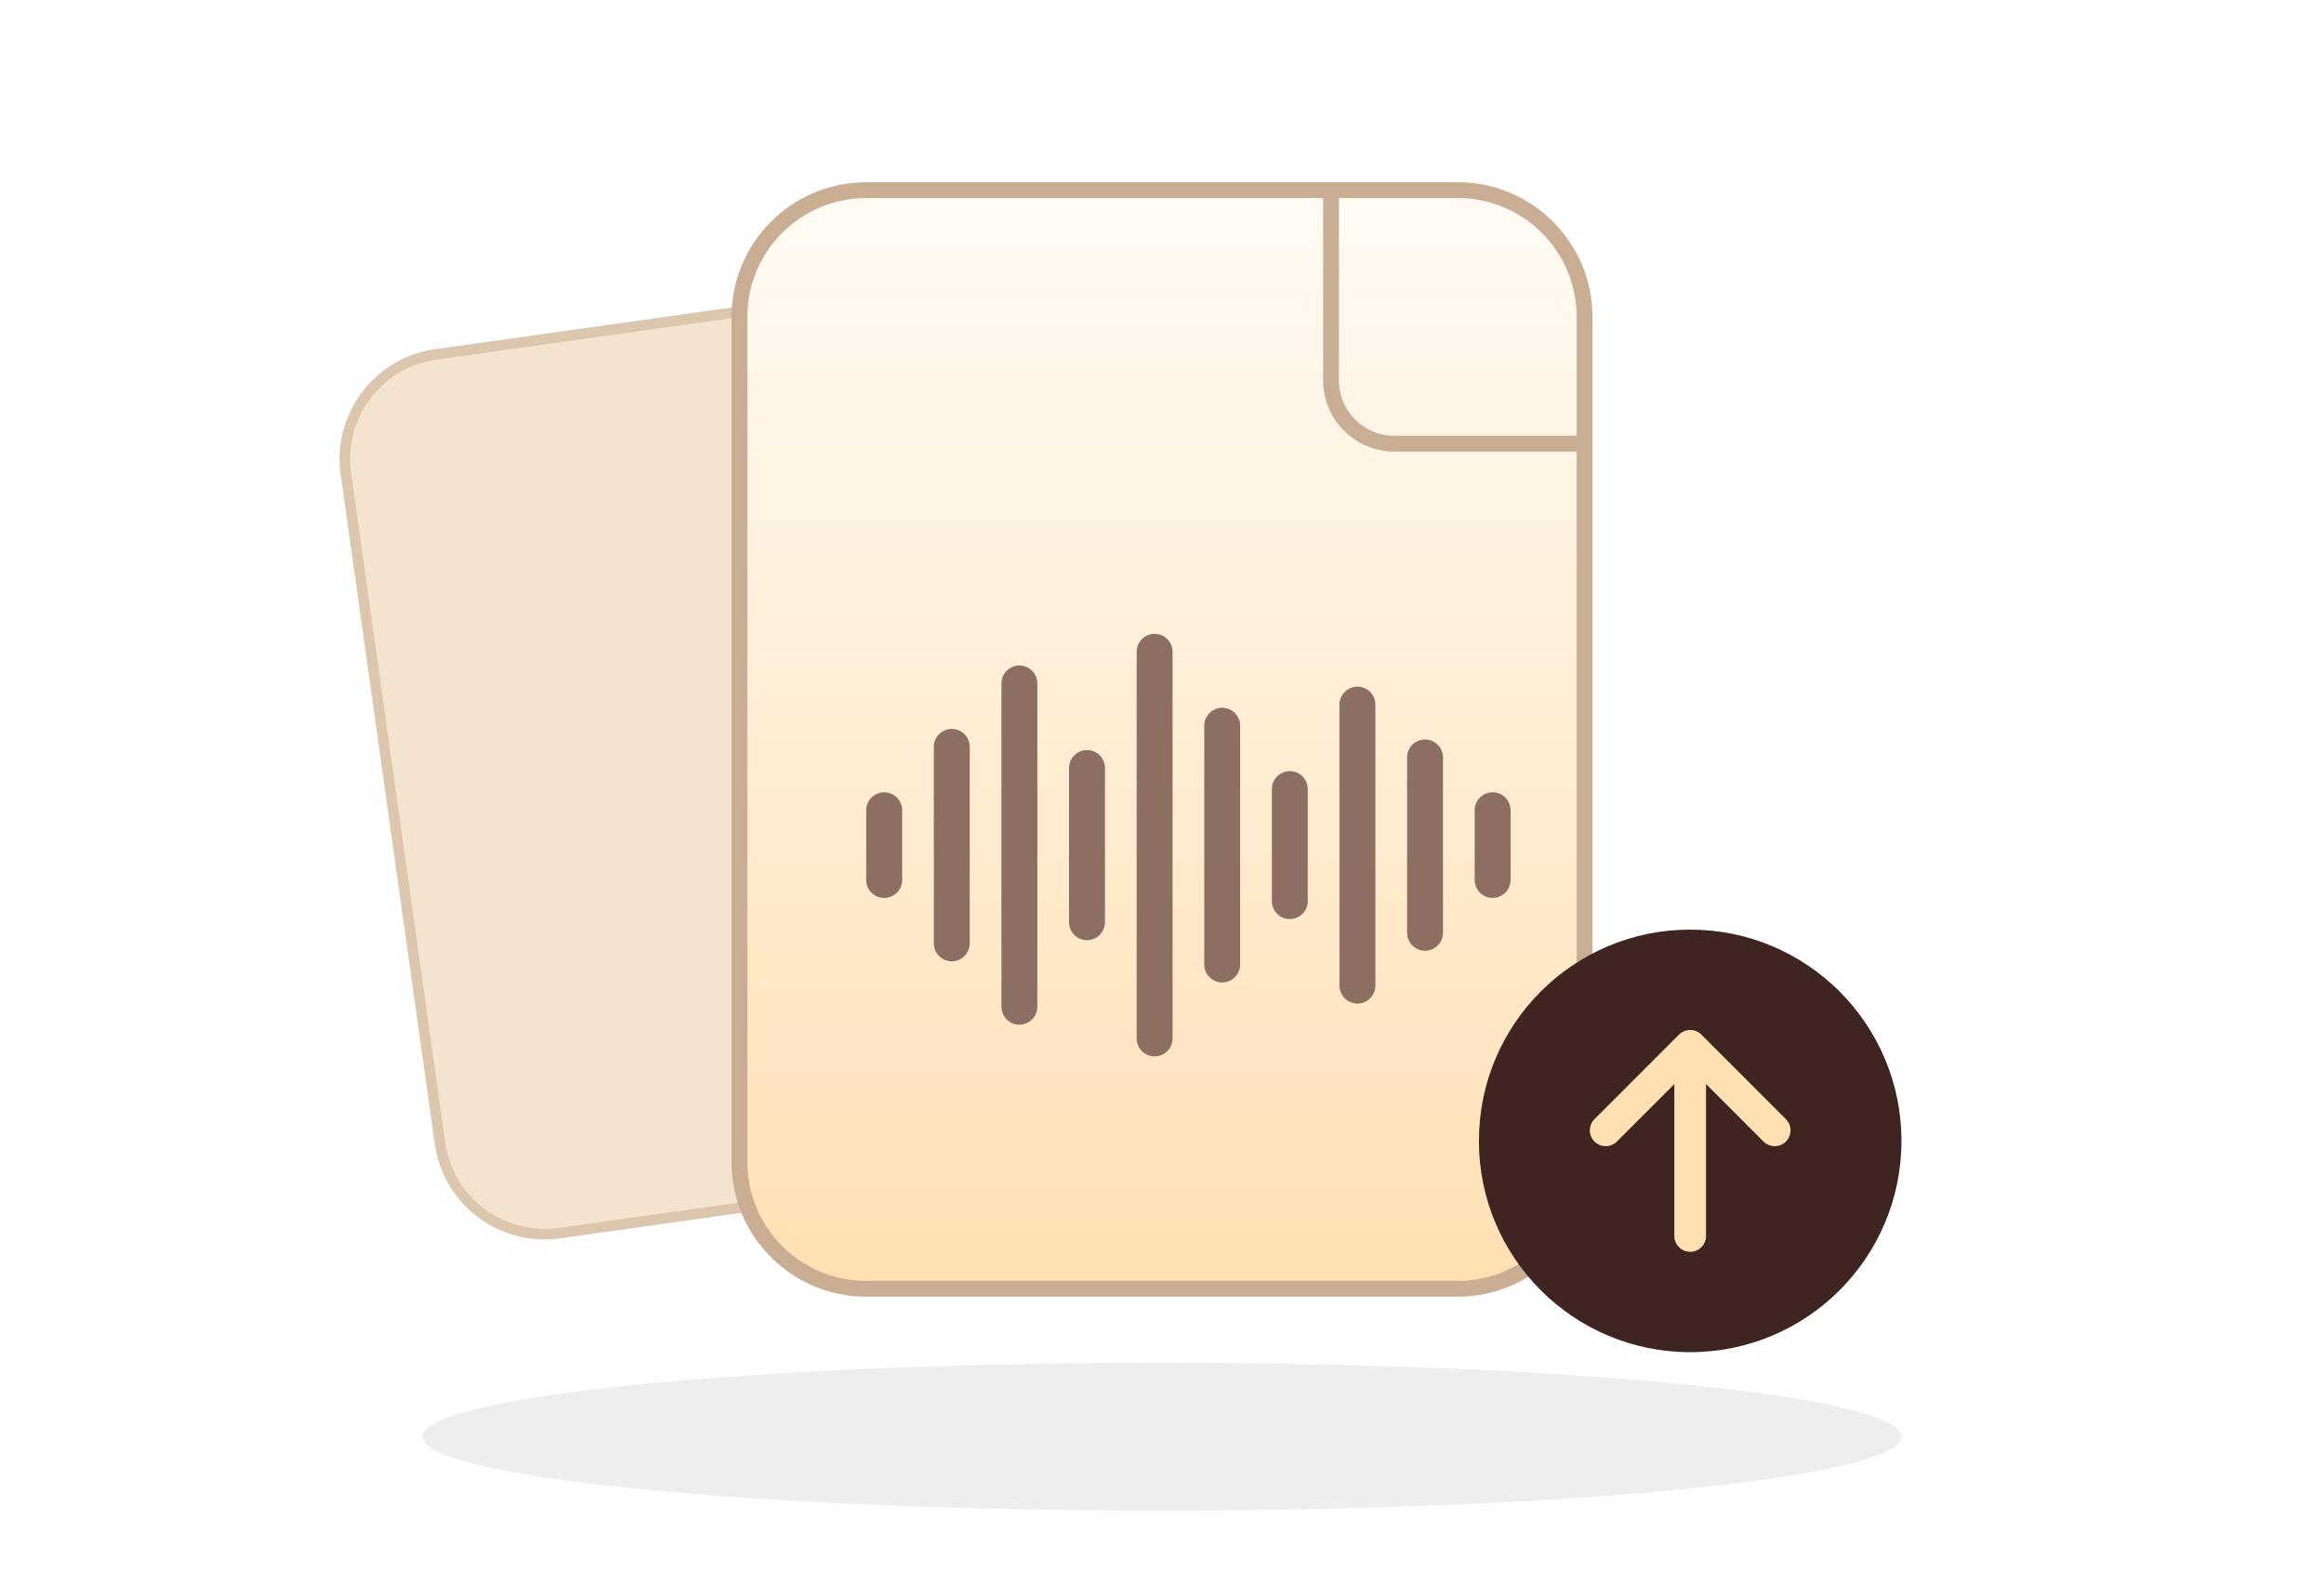
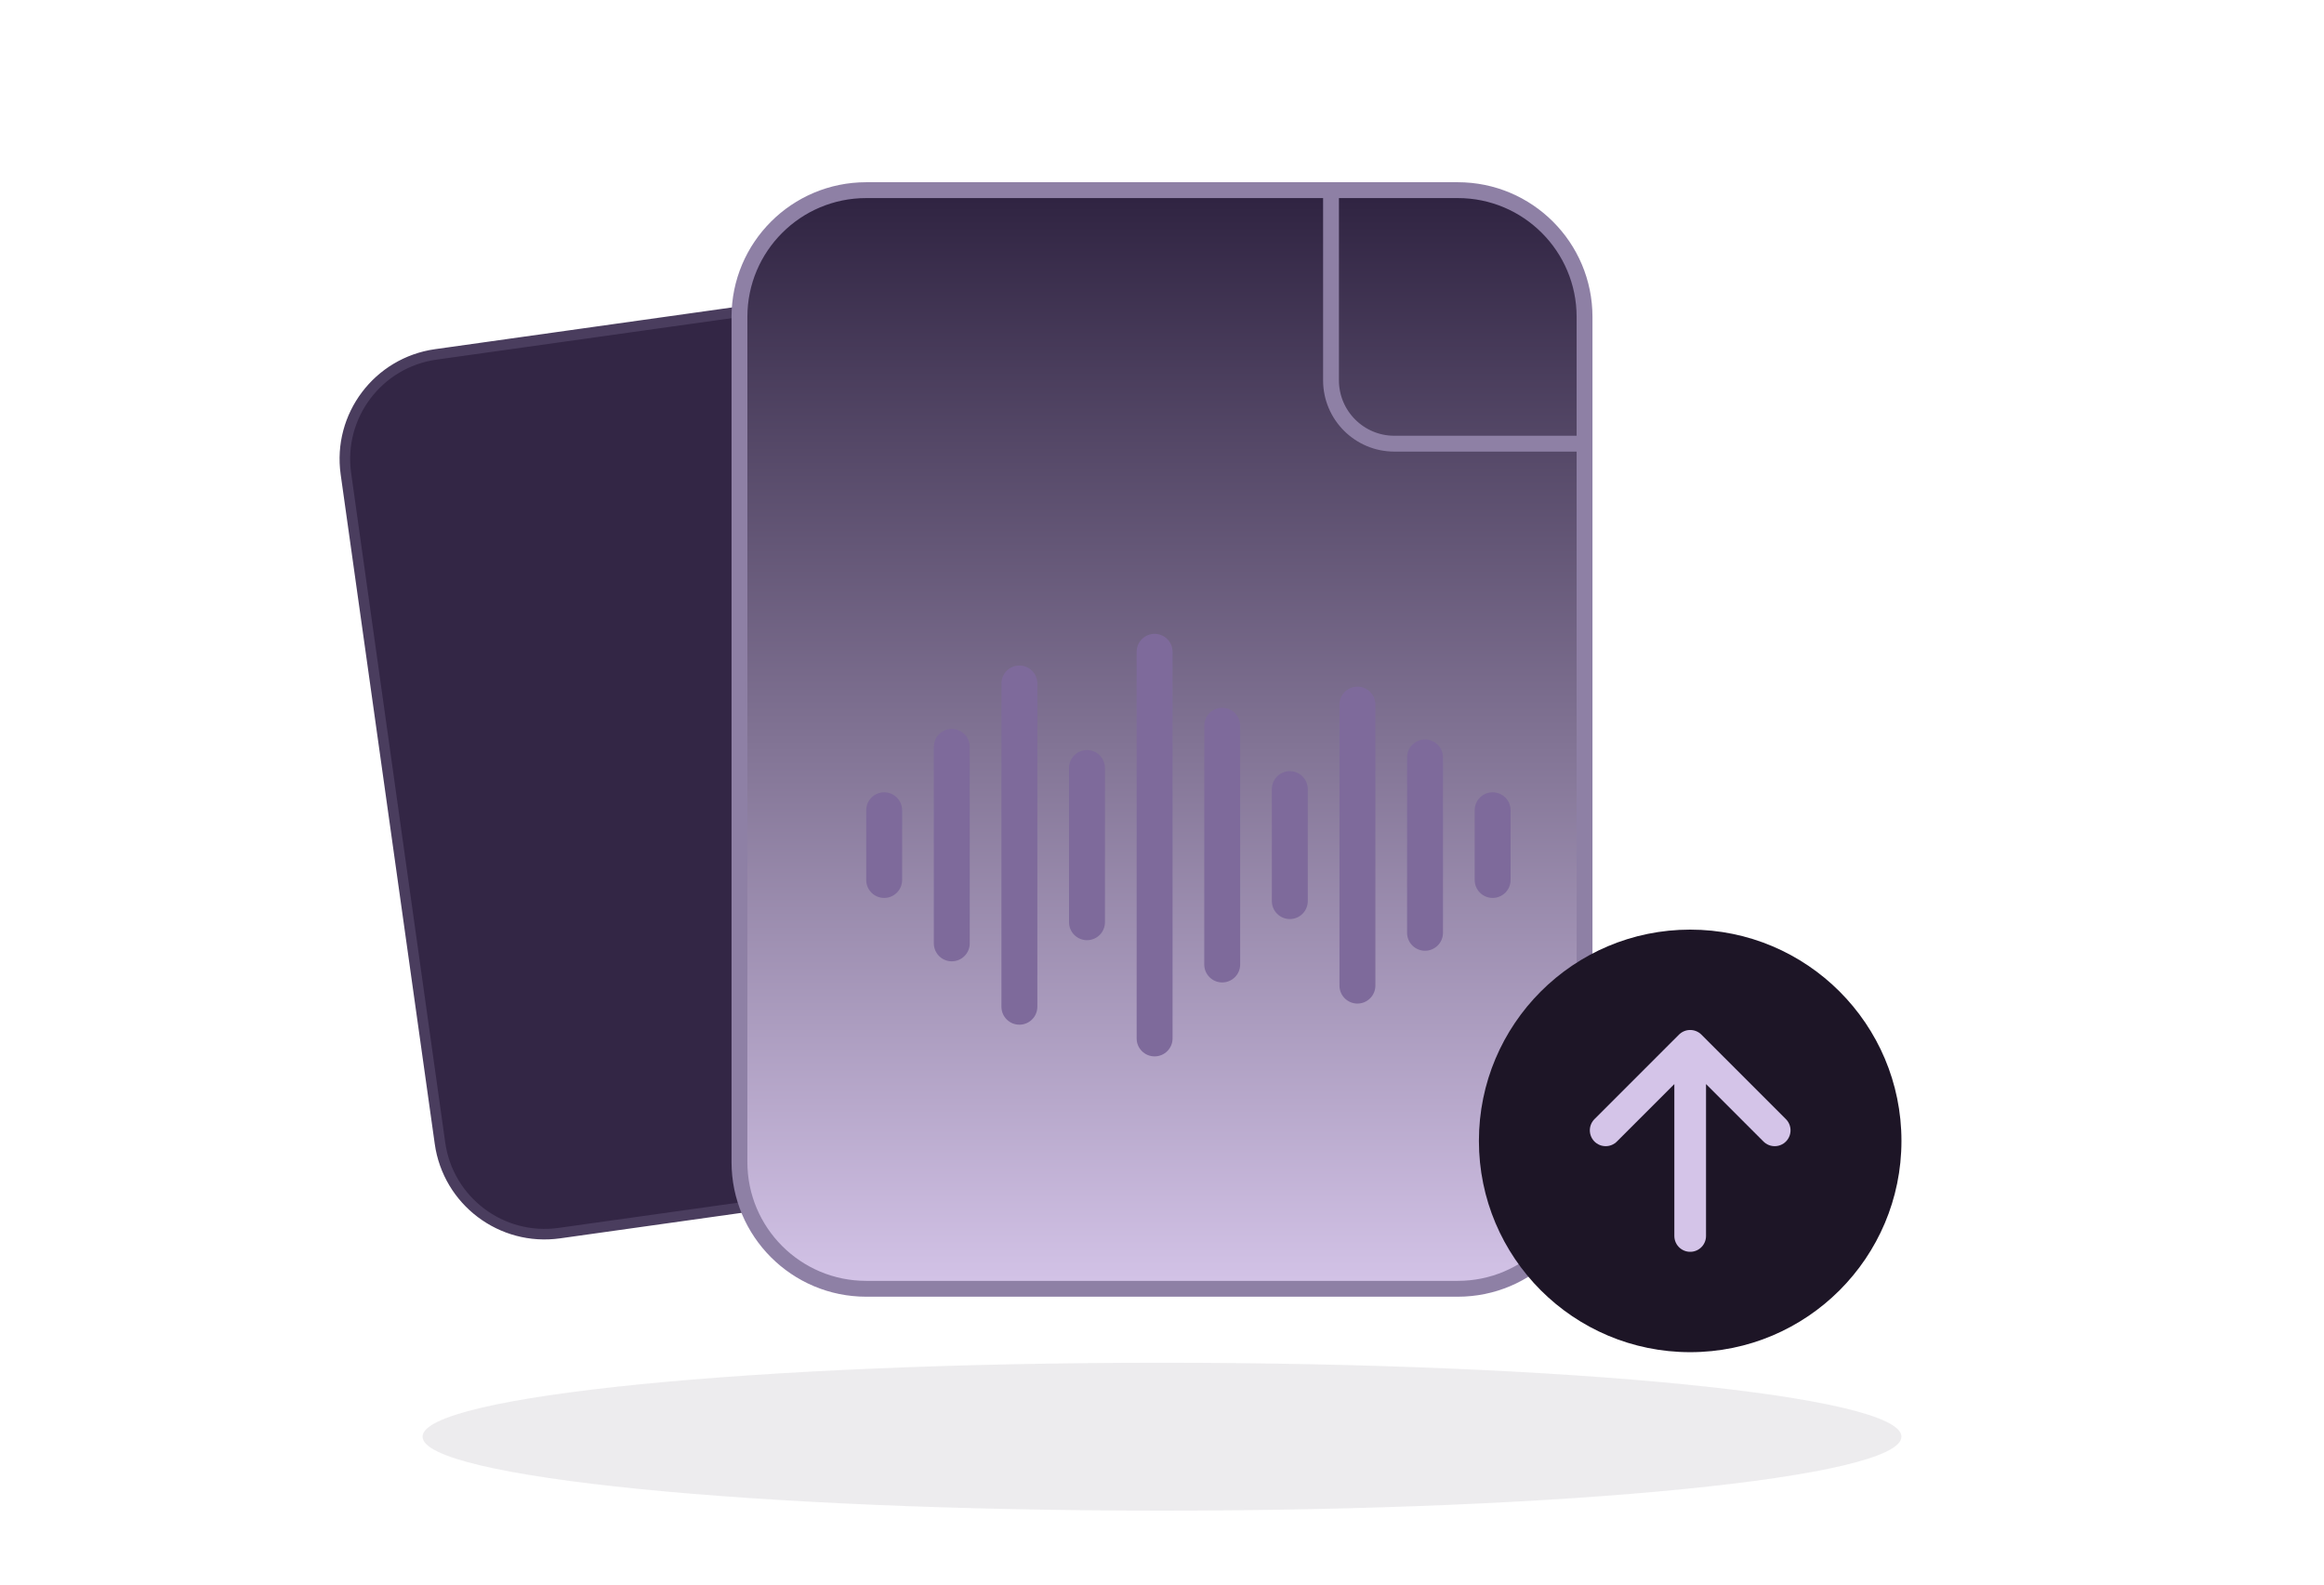
<svg xmlns="http://www.w3.org/2000/svg" viewBox="0 0 220 150" fill="none">
  <defs>
    <linearGradient id="fd" x1="0" x2="0" y1="0" y2="1">
-       <stop offset="0" stop-color="#FFFBF5" />
-       <stop offset="1" stop-color="#FFE0B2" />
+       <stop offset="0" stop-color="#2E2240" />
+       <stop offset="1" stop-color="#D4C4E8" />
    </linearGradient>
  </defs>
-   <ellipse cx="110" cy="136" rx="70" ry="7" fill="#3E2522" fill-opacity=".08" />
+   <ellipse cx="110" cy="136" rx="70" ry="7" fill="#1D1526" fill-opacity=".08" />
  <g transform="rotate(-8 70 80)">
-     <rect x="38" y="30" width="64" height="84" rx="10" fill="#F4E4CF" stroke="#DCC6AE" />
+     <rect x="38" y="30" width="64" height="84" rx="10" fill="#332645" stroke="#4A3D5E" />
  </g>
-   <rect x="70" y="18" width="80" height="104" rx="12" fill="url(#fd)" stroke="#C9AE93" stroke-width="1.5" />
-   <path d="M126 18v18a6 6 0 0 0 6 6h18" stroke="#C9AE93" stroke-width="1.5" />
-   <rect x="82.0" y="75.0" width="3.4" height="10" rx="1.7" fill="#8C6E63" />
-   <rect x="88.4" y="69.0" width="3.4" height="22" rx="1.7" fill="#8C6E63" />
-   <rect x="94.8" y="63.0" width="3.4" height="34" rx="1.7" fill="#8C6E63" />
-   <rect x="101.2" y="71.0" width="3.4" height="18" rx="1.7" fill="#8C6E63" />
-   <rect x="107.6" y="60.0" width="3.4" height="40" rx="1.7" fill="#8C6E63" />
-   <rect x="114.0" y="67.0" width="3.4" height="26" rx="1.7" fill="#8C6E63" />
-   <rect x="120.4" y="73.0" width="3.4" height="14" rx="1.7" fill="#8C6E63" />
-   <rect x="126.8" y="65.0" width="3.4" height="30" rx="1.7" fill="#8C6E63" />
-   <rect x="133.2" y="70.0" width="3.4" height="20" rx="1.7" fill="#8C6E63" />
-   <rect x="139.6" y="75.0" width="3.4" height="10" rx="1.7" fill="#8C6E63" />
-   <circle cx="160" cy="108" r="20" fill="#3E2522" />
-   <path d="M160 117v-17M152 107l8-8 8 8" stroke="#FFE0B2" stroke-width="3" stroke-linecap="round" stroke-linejoin="round" />
+   <rect x="70" y="18" width="80" height="104" rx="12" fill="url(#fd)" stroke="#8E80A5" stroke-width="1.5" />
+   <path d="M126 18v18a6 6 0 0 0 6 6h18" stroke="#8E80A5" stroke-width="1.5" />
+   <rect x="82.0" y="75.0" width="3.4" height="10" rx="1.7" fill="#7E6A9B" />
+   <rect x="88.4" y="69.0" width="3.4" height="22" rx="1.7" fill="#7E6A9B" />
+   <rect x="94.8" y="63.0" width="3.4" height="34" rx="1.7" fill="#7E6A9B" />
+   <rect x="101.2" y="71.0" width="3.4" height="18" rx="1.7" fill="#7E6A9B" />
+   <rect x="107.6" y="60.0" width="3.4" height="40" rx="1.7" fill="#7E6A9B" />
+   <rect x="114.0" y="67.0" width="3.4" height="26" rx="1.7" fill="#7E6A9B" />
+   <rect x="120.4" y="73.0" width="3.4" height="14" rx="1.7" fill="#7E6A9B" />
+   <rect x="126.8" y="65.0" width="3.4" height="30" rx="1.7" fill="#7E6A9B" />
+   <rect x="133.2" y="70.0" width="3.4" height="20" rx="1.7" fill="#7E6A9B" />
+   <rect x="139.6" y="75.0" width="3.4" height="10" rx="1.7" fill="#7E6A9B" />
+   <circle cx="160" cy="108" r="20" fill="#1D1526" />
+   <path d="M160 117v-17M152 107l8-8 8 8" stroke="#D4C4E8" stroke-width="3" stroke-linecap="round" stroke-linejoin="round" />
</svg>
